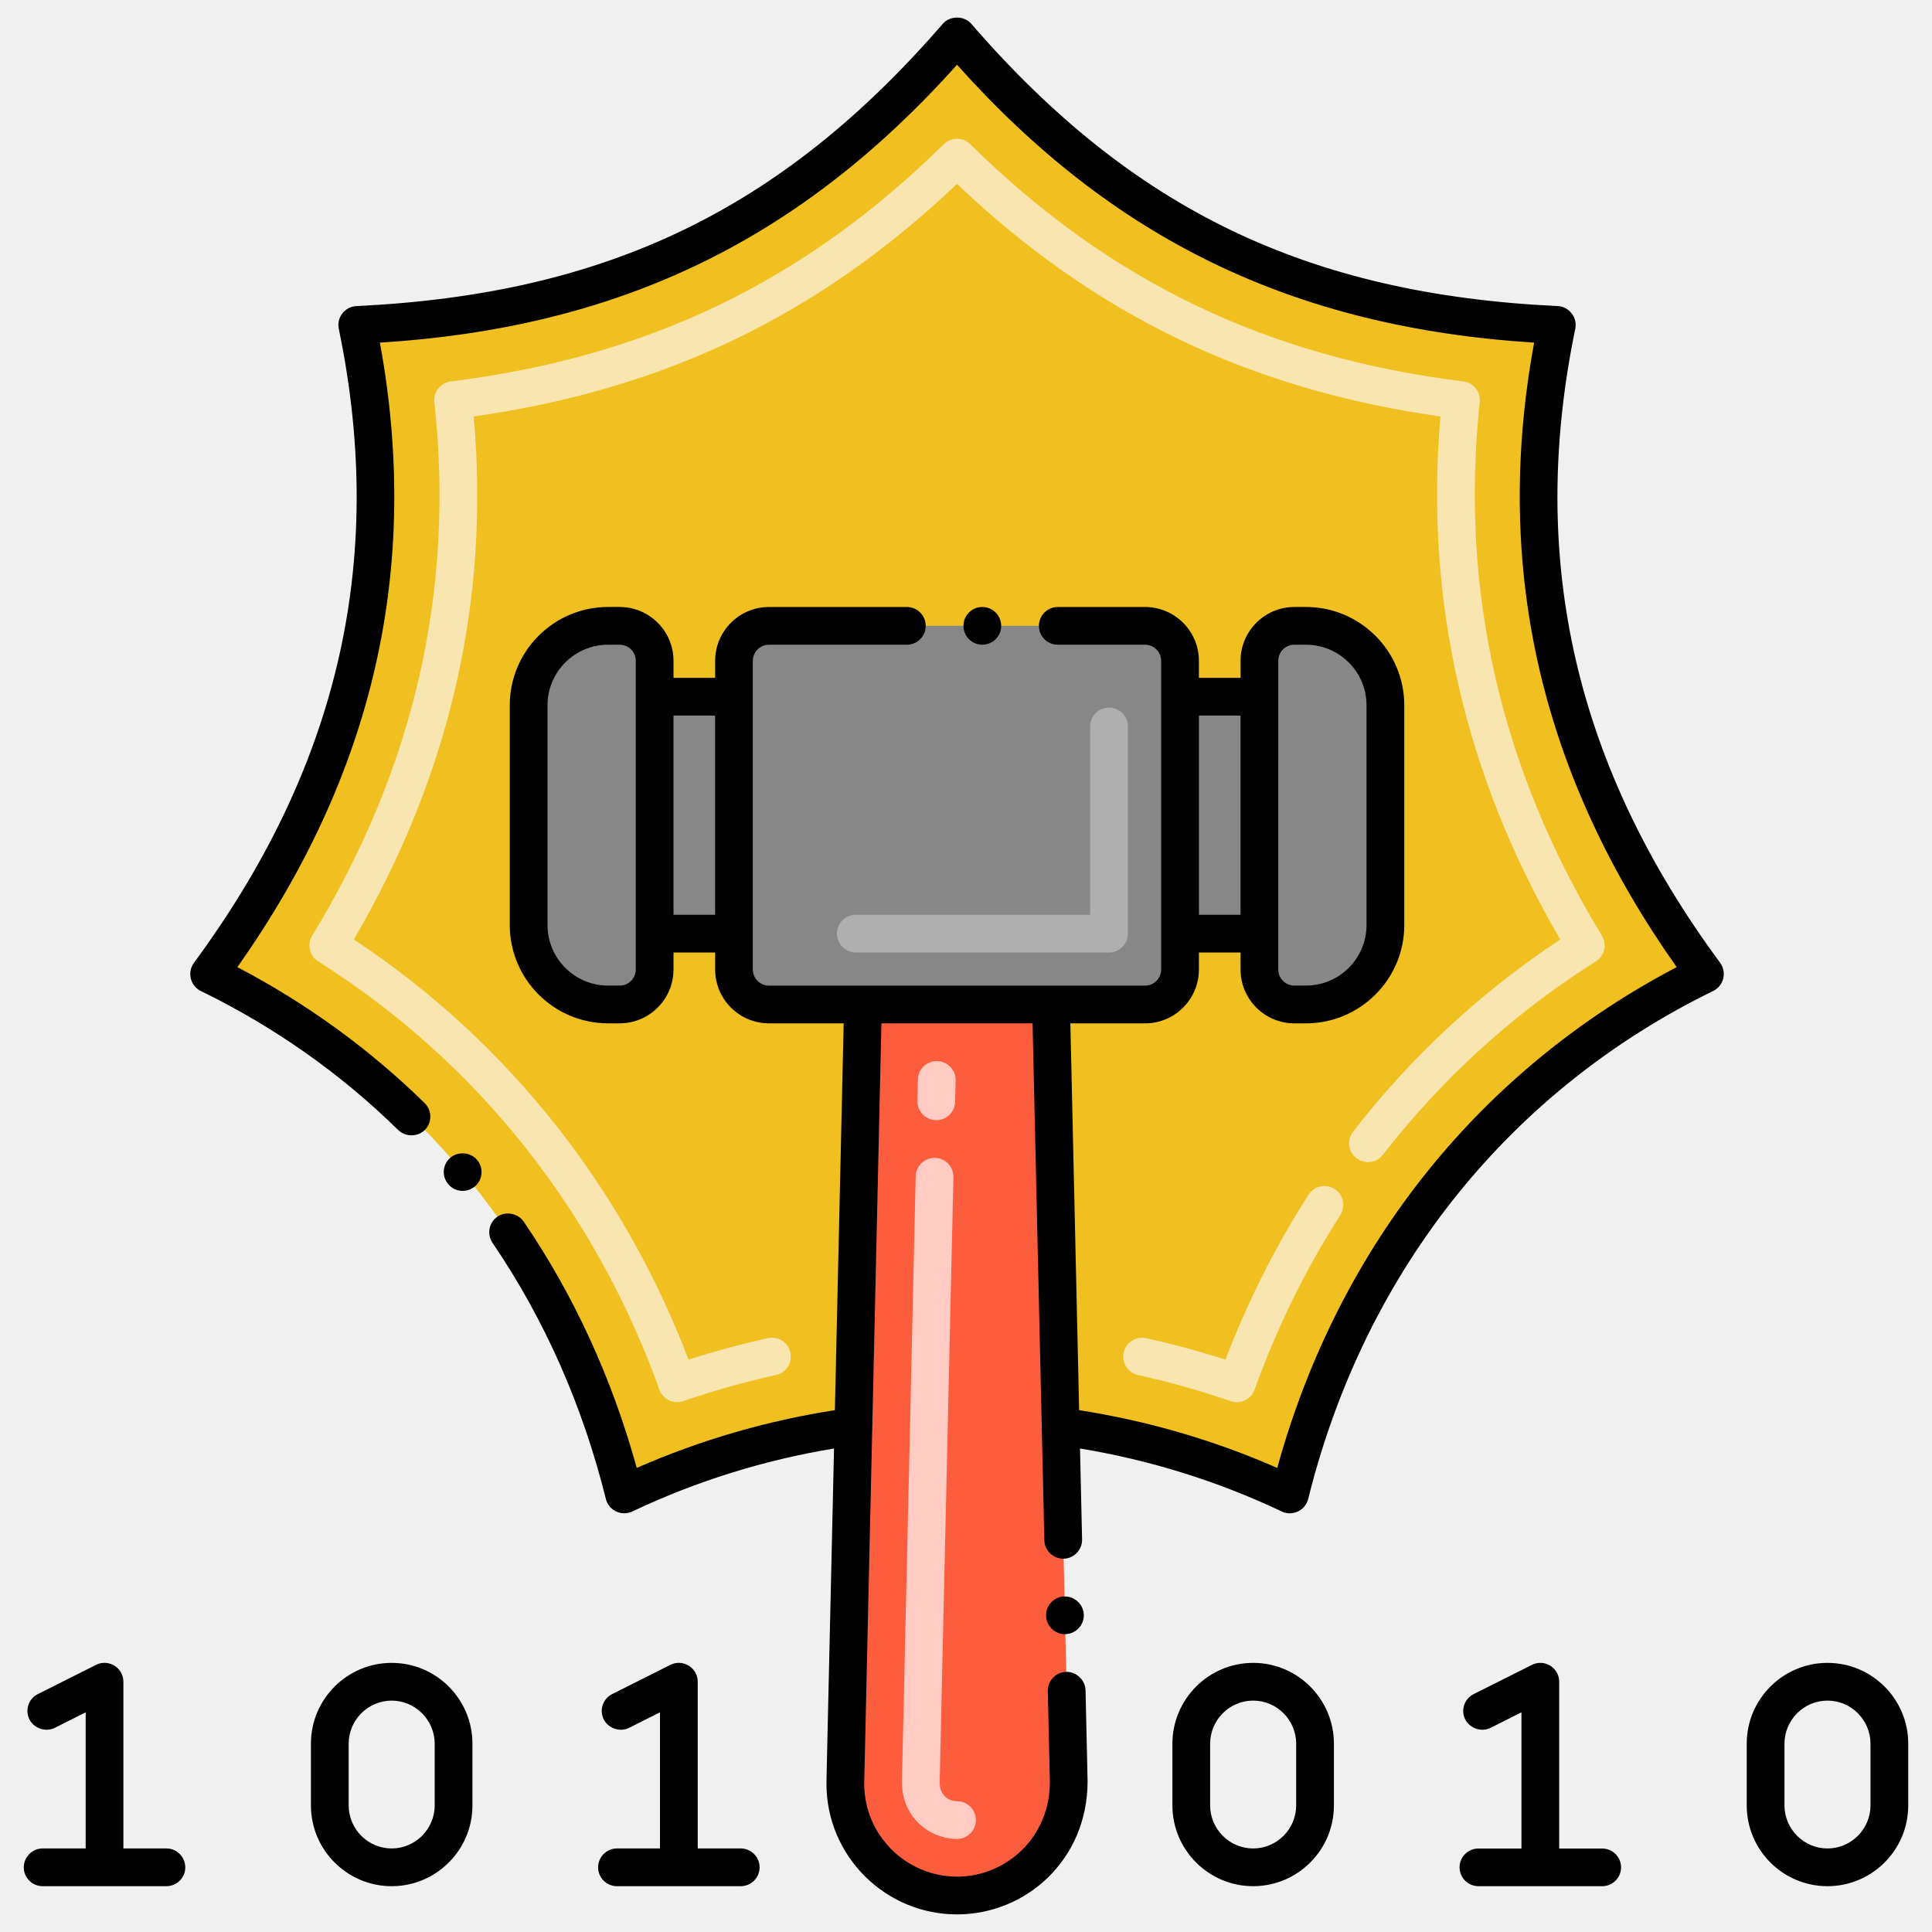
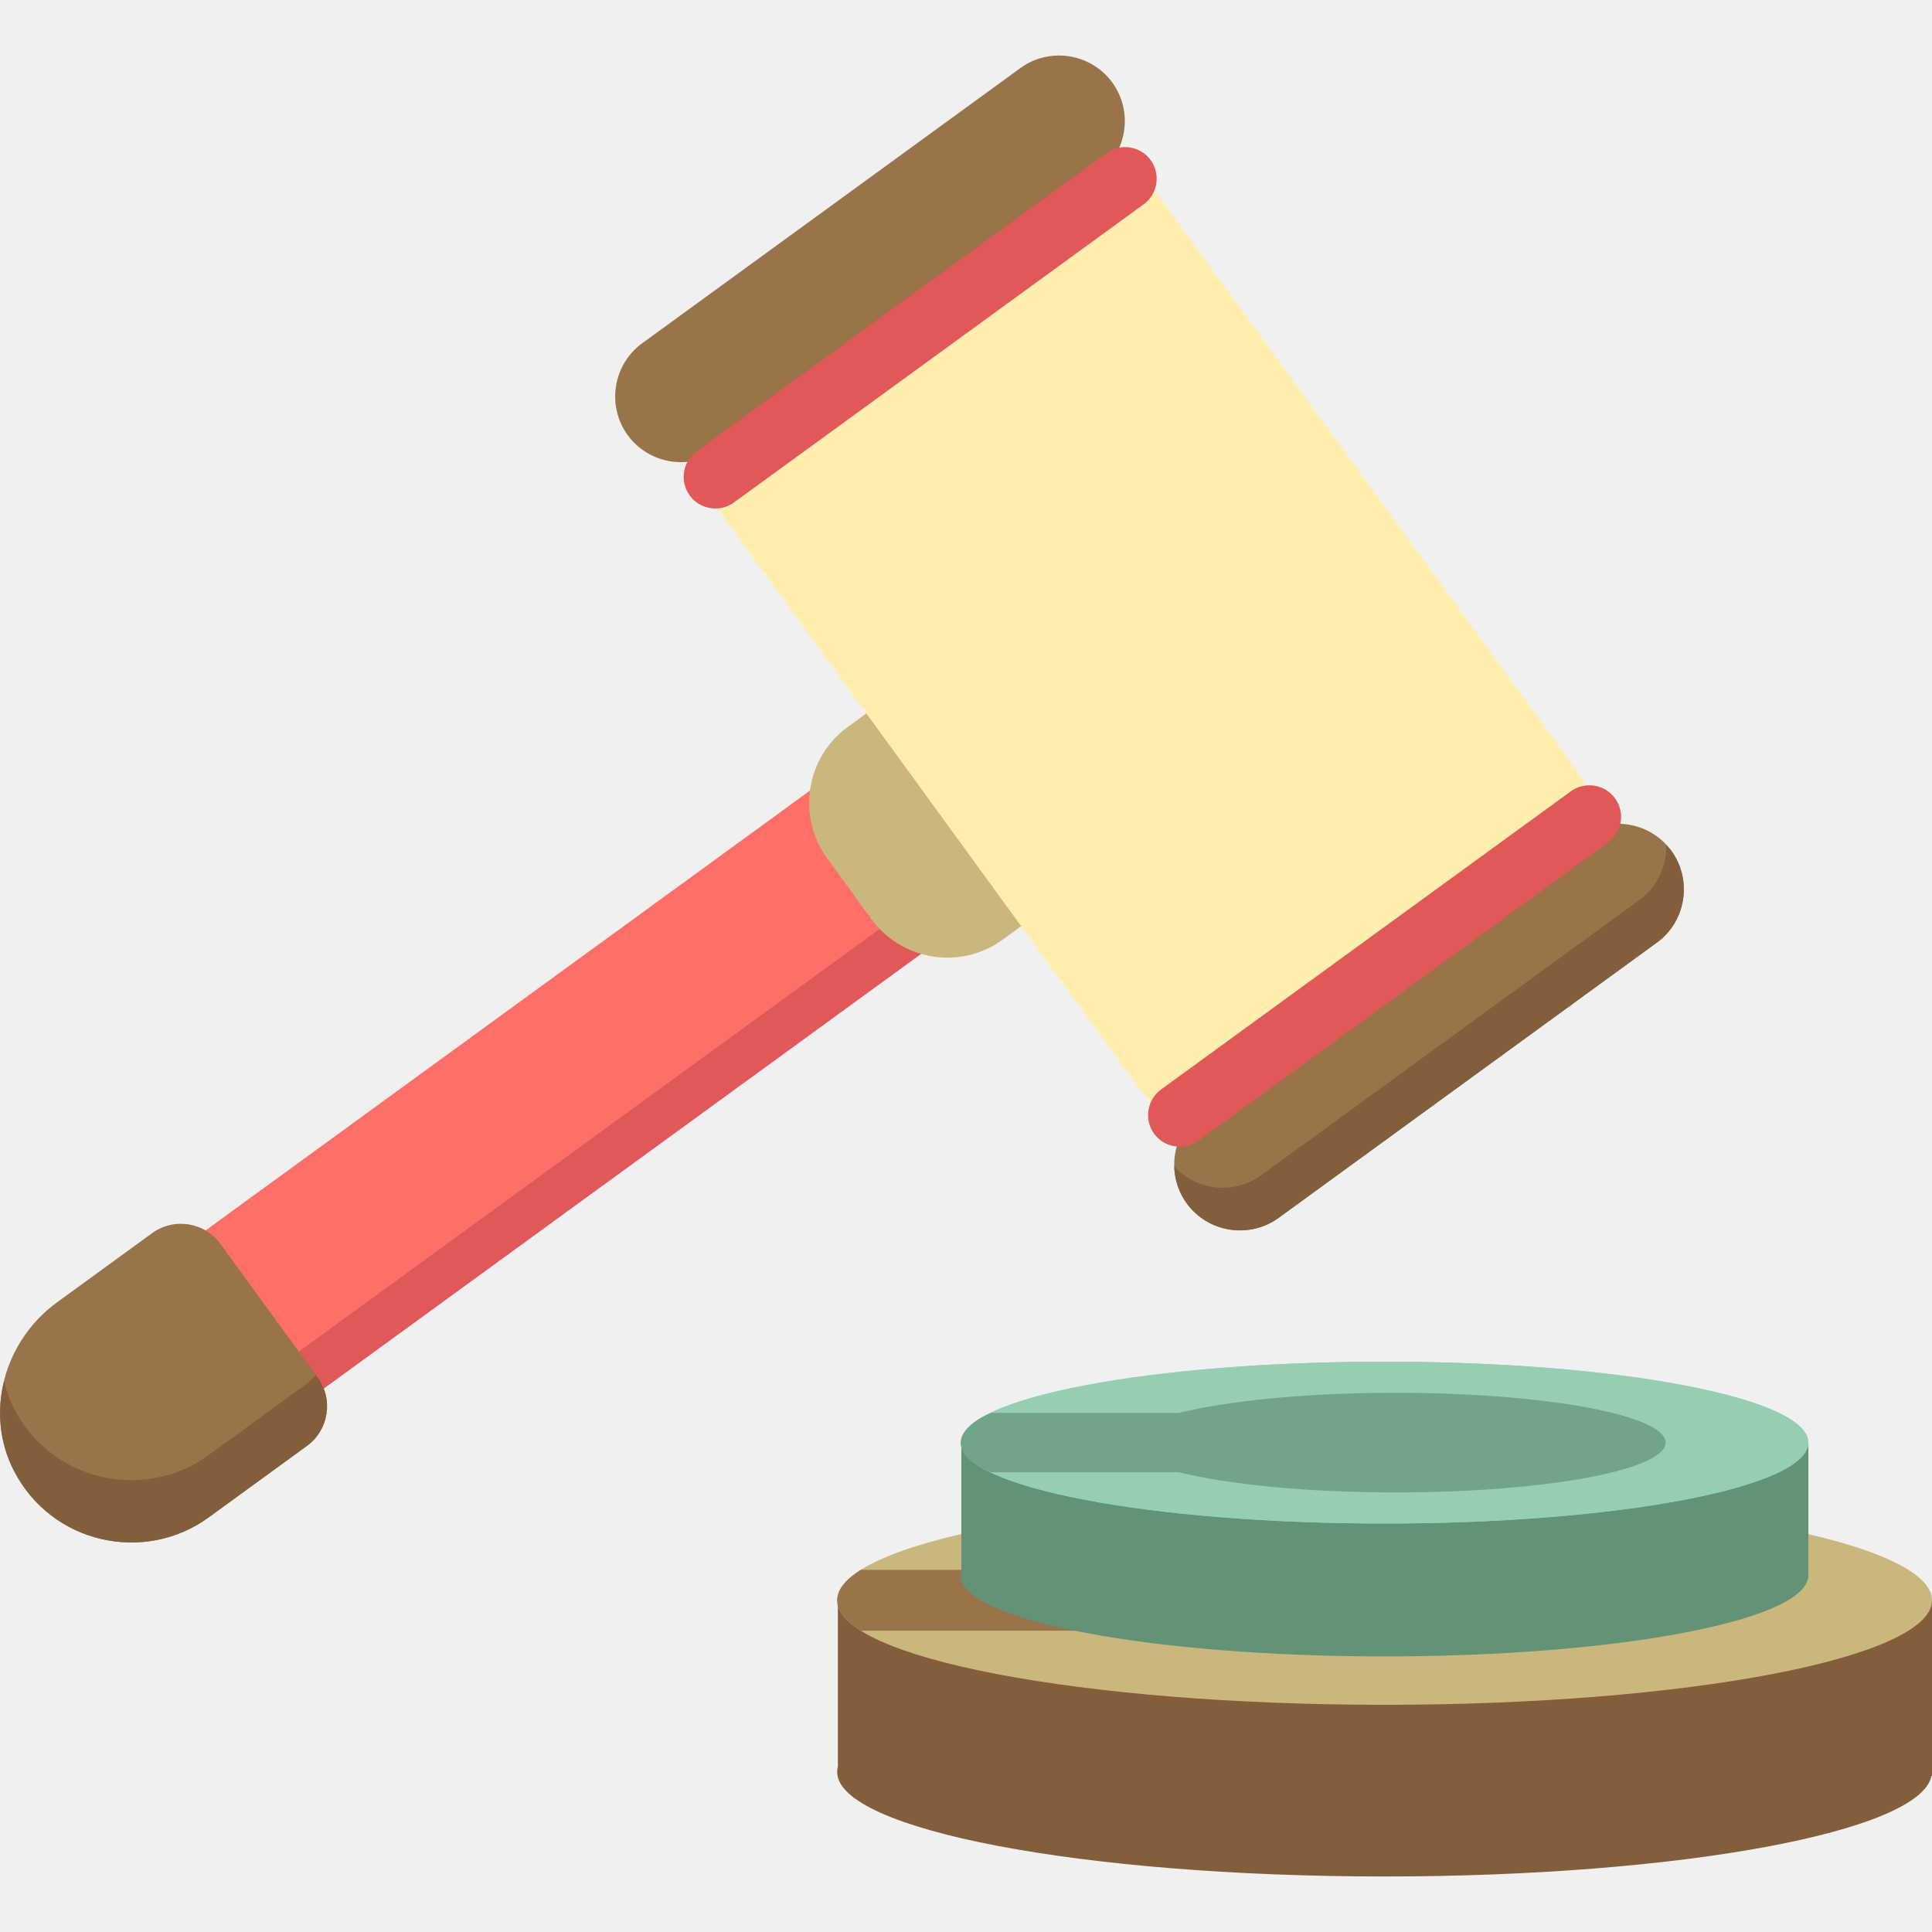
- <svg xmlns="http://www.w3.org/2000/svg" version="1.1" x="0px" y="0px" viewBox="0 0 256 256" style="enable-background:new 0 0 256 256;" xml:space="preserve">
+ <svg xmlns="http://www.w3.org/2000/svg" version="1.1" id="ecommerce_1_" x="0px" y="0px" viewBox="0 0 115 115" style="enable-background:new 0 0 115 115;" xml:space="preserve">
  <style type="text/css">
- 	.st0{fill:#878787;}
- 	.st1{fill:#F2E1D6;}
- 	.st2{fill:#FFFFFF;}
- 	.st3{fill:#F0C020;}
- 	.st4{fill:#F9E5AF;}
- 	.st5{fill:#72C1E8;}
- 	.st6{fill:#C5E5FF;}
- 	.st7{fill:#13BF6D;}
- 	.st8{fill:#76FFBA;}
- 	.st9{fill:#EFEFEF;}
- 	.st10{fill:#FC5D3D;}
- 	.st11{fill:#FFCBC2;}
- 	.st12{fill:#FFB69F;}
- 	.st13{fill:#AFAFAF;}
- 	.st14{fill:#7C7B7A;}
- 	.st15{fill:#D6C0B4;}
- 	.st16{fill:#7A7380;}
- 	.st17{fill:#F0AB20;}
- 	.st18{fill:#FBE0E2;}
- 	.st19{fill:#4C4945;}
- 	.st20{fill:#68B0D4;}
- 	.st21{fill:#B35034;}
- 	.st22{fill:#EDAF85;}
- 	.st23{fill:#139C6D;}
+ 	.st0{fill:#FFEEAD;}
+ 	.st1{fill:#C9B77D;}
+ 	.st2{fill:#99734A;}
+ 	.st3{fill:#FF6F69;}
+ 	.st4{fill:#96CEB4;}
+ 	.st5{fill:none;}
+ 	.st6{fill:#AA9865;}
+ 	.st7{fill:#71A58A;}
+ 	.st8{fill:#FFCC5C;}
+ 	.st9{fill:#825E3B;}
+ 	.st10{fill:#639376;}
+ 	.st11{fill:#E05858;}
+ 	.st12{fill:#C1821E;}
+ 	.st13{fill:#D6A041;}
+ 	.st14{fill:#B28559;}
+ 	.st15{fill:#BF4343;}
+ 	.st16{fill:#D3C089;}
+ 	.st17{fill:#7C5C3C;}
+ 	.st18{fill:#FDCC5C;}
+ 	.st19{fill:#FFFFFF;}
</style>
-   <g id="Layer_2">
- </g>
-   <g id="Layer_1">
+   <g id="online_auction_1_">
+     <g>
+       <g>
+         <path class="st9" d="M49.873,95.255v9.903c-0.027,0.104-0.042,0.209-0.042,0.315c0,3.436,14.588,6.222,32.584,6.222     c17.586,0,31.909-2.661,32.553-5.989H115V95.255H49.873z" />
+       </g>
+     </g>
+     <g>
+       <g>
+         <ellipse class="st1" cx="82.416" cy="95.255" rx="32.584" ry="6.222" />
+       </g>
+     </g>
+     <g>
+       <g>
+         <path class="st2" d="M69.081,93.444H51.238c-0.911,0.573-1.406,1.181-1.406,1.81s0.494,1.237,1.406,1.811h17.843     c0.996,0,1.81-0.815,1.81-1.811S70.077,93.444,69.081,93.444z" />
+       </g>
+     </g>
+     <g>
+       <g>
+         <path class="st10" d="M57.222,85.869v7.667c-0.021,0.081-0.032,0.162-0.032,0.243c0,2.66,11.294,4.817,25.226,4.817     c13.615,0,24.704-2.06,25.202-4.636h0.024v-8.091H57.222z" />
+       </g>
+     </g>
    <g>
      <g>
        <g>
-           <path class="st3" d="M225.91,129.059c-27.483,13.426-47.252,37.816-55,68.96c-9.71-4.6-19.96-7.61-30.37-9.01l-1.27-55.91      h-24.92l-1.27,55.91c-10.41,1.4-20.66,4.41-30.37,9.01c-7.734-31.051-27.414-55.483-55-68.96      c19.21-26.023,26.196-54.196,19.63-86c30.68-1.41,56.11-11.2,79.47-38.27c20.04,23.23,43.62,36.62,79.47,38.27      C199.9,73.919,206.14,102.269,225.91,129.059z" />
-         </g>
-         <g>
-           <path class="st4" d="M87.379,184.139c-8.406-23.41-23.953-43.333-45.213-56.744c-1.155-0.729-1.512-2.249-0.801-3.416      c13.472-22.102,18.918-45.695,16.189-70.685c-0.148-1.357,0.821-2.583,2.177-2.752c26.087-3.248,46.844-13.235,65.323-31.432      c0.973-0.958,2.535-0.958,3.508,0c18.476,18.197,39.236,28.185,65.335,31.432c1.354,0.168,2.322,1.391,2.177,2.747      c-2.676,25,2.823,48.742,16.185,70.688c0.71,1.167,0.353,2.687-0.802,3.415c-9.989,6.301-18.859,14.14-26.363,23.299      c-0.628,0.768-1.247,1.543-1.854,2.328c-0.846,1.092-2.414,1.293-3.508,0.447c-1.092-0.845-1.292-2.415-0.447-3.507      c0.636-0.821,1.282-1.633,1.94-2.437c7.329-8.946,15.903-16.686,25.515-23.037c-12.542-21.477-18.006-44.72-15.873-69.303      c-25.308-3.582-45.776-13.429-64.059-30.813c-18.284,17.384-38.748,27.229-64.042,30.812      c2.177,24.358-3.147,47.534-15.883,69.307c20.806,13.747,35.835,33.348,44.353,55.668c3.457-1.11,6.982-2.063,10.512-2.841      c1.35-0.299,2.682,0.555,2.979,1.903c0.297,1.348-0.555,2.682-1.903,2.979c-4.136,0.912-8.267,2.075-12.278,3.457      C89.257,186.102,87.842,185.431,87.379,184.139z M163.072,185.658c-4.009-1.381-8.14-2.544-12.276-3.457      c-1.349-0.297-2.2-1.631-1.903-2.98c0.298-1.348,1.632-2.202,2.979-1.903c3.53,0.778,7.055,1.731,10.51,2.84      c2.943-7.71,6.642-15.052,11.011-21.854c0.746-1.163,2.291-1.499,3.455-0.752c1.161,0.746,1.498,2.293,0.752,3.455      c-4.597,7.156-8.419,14.938-11.36,23.132C165.777,185.428,164.364,186.102,163.072,185.658z" />
-         </g>
-         <g>
-           <path class="st10" d="M140.54,189.009l-1.27-55.91h-24.92l-1.27,55.91c-0.012,0.544-1.07,46.826-1.07,47.37      c0,8.15,6.61,14.79,14.8,14.79c8.31,0,14.99-6.83,14.8-15.14L140.54,189.009z" />
-         </g>
-         <g>
-           <path class="st11" d="M126.81,243.669c-3.588,0-7.3-2.815-7.3-7.526l1.824-80.276c0.03-1.381,1.176-2.476,2.556-2.443      c1.381,0.032,2.474,1.176,2.442,2.556l-1.823,80.219c0.001,1.679,1.193,2.469,2.301,2.469c1.381,0,2.5,1.119,2.5,2.5      S128.191,243.669,126.81,243.669z M124.062,148.427c-0.02,0-0.038,0-0.058,0c-1.381-0.032-2.475-1.176-2.442-2.557l0.064-2.828      c0.031-1.38,1.158-2.463,2.556-2.442c1.381,0.032,2.475,1.176,2.442,2.557l-0.064,2.828      C126.53,147.345,125.417,148.427,124.062,148.427z" />
-         </g>
-         <g>
-           <g>
-             <path class="st0" d="M101.886,133.1h49.849c2.557,0,4.63-2.073,4.63-4.63v-4.758h10.513v4.755c0,2.557,2.073,4.63,4.63,4.63       h1.54c5.813,0,10.525-4.712,10.525-10.525V93.452c0-5.813-4.712-10.525-10.525-10.525h-1.54c-2.557,0-4.63,2.073-4.63,4.63       v4.758h-10.513v-4.758c0-2.557-2.073-4.63-4.63-4.63h-49.849c-2.557,0-4.63,2.073-4.63,4.63v4.758H86.743v-4.758       c0-2.557-2.073-4.63-4.63-4.63h-1.54c-5.813,0-10.525,4.712-10.525,10.525v29.119c0,5.813,4.712,10.525,10.525,10.525h1.54       c2.557,0,4.63-2.073,4.63-4.63v-4.755h10.513v4.758C97.256,131.027,99.329,133.1,101.886,133.1z" />
-           </g>
-           <g>
-             <path class="st13" d="M146.95,126.212h-33.547c-1.381,0-2.5-1.119-2.5-2.5s1.119-2.5,2.5-2.5h31.047V96.259       c0-1.381,1.119-2.5,2.5-2.5s2.5,1.119,2.5,2.5v27.453C149.45,125.093,148.331,126.212,146.95,126.212z" />
-           </g>
+           <path class="st3" d="M57.397,47.64L57.397,47.64c-1.901-2.612-5.592-3.194-8.204-1.293l-38.341,27.9      c-2.612,1.9-3.194,5.592-1.293,8.204c1.901,2.612,5.592,3.194,8.204,1.293l38.341-27.9      C58.715,53.944,59.297,50.252,57.397,47.64z" />
        </g>
      </g>
-       <circle cx="130.161" cy="82.929" r="2.5" />
-       <path d="M41.201,231.04v8.2c0,5.89,4.8,10.69,10.699,10.69c5.9,0,10.7-4.8,10.7-10.69v-8.2c0-5.9-4.8-10.7-10.7-10.7    C46,220.339,41.201,225.139,41.201,231.04z M57.6,231.04v8.2c-0.01,3.13-2.569,5.69-5.7,5.69c-3.14,0-5.689-2.56-5.699-5.69v-8.2    c0.01-3.14,2.56-5.69,5.699-5.7C55.031,225.35,57.59,227.899,57.6,231.04z" />
-       <path d="M100.65,247.429c0-1.37-1.119-2.5-2.5-2.5h-5.699v-22.09c0-1.874-1.985-3.058-3.62-2.24l-7.721,3.88    c-1.264,0.643-1.717,2.154-1.109,3.35c0.6,1.2,2.149,1.72,3.359,1.12l4.091-2.06v18.04h-5.7c-1.38,0-2.5,1.13-2.5,2.5    c0,1.38,1.12,2.5,2.5,2.5H98.15C99.531,249.929,100.65,248.81,100.65,247.429z" />
-       <path d="M5.65,244.929c-1.38,0-2.5,1.13-2.5,2.51c0,1.37,1.12,2.49,2.5,2.49h16.4c1.38,0,2.5-1.12,2.5-2.49    c0-1.38-1.12-2.51-2.5-2.51h-5.7v-22.09c0-1.859-1.968-3.066-3.62-2.24l-7.72,3.88c-1.229,0.62-1.729,2.12-1.11,3.35    c0.601,1.2,2.15,1.72,3.36,1.12l4.09-2.06v18.04H5.65z" />
-       <path d="M212.3,249.929c1.38,0,2.5-1.12,2.5-2.5c0-1.37-1.12-2.49-2.5-2.49h-5.7v-22.1c0-1.891-1.997-3.062-3.62-2.23l-7.72,3.87    c-1.229,0.62-1.729,2.12-1.11,3.35c0.601,1.2,2.15,1.72,3.36,1.12l4.09-2.06v18.05h-5.7c-1.38,0-2.5,1.12-2.5,2.49    c0,1.38,1.12,2.5,2.5,2.5H212.3z" />
-       <path d="M166.05,249.929c5.9,0,10.7-4.8,10.7-10.69v-8.2c0-5.9-4.8-10.7-10.7-10.7s-10.69,4.8-10.7,10.7v8.2    C155.36,245.129,160.15,249.929,166.05,249.929z M160.35,231.04c0.01-3.14,2.561-5.7,5.7-5.7s5.69,2.56,5.7,5.7v8.2    c-0.01,3.13-2.561,5.69-5.7,5.69s-5.69-2.56-5.7-5.69V231.04z" />
-       <path d="M231.451,231.04v8.2c0,5.89,4.8,10.69,10.699,10.69c5.9,0,10.7-4.8,10.7-10.69v-8.2c0-5.9-4.8-10.7-10.7-10.7    C236.25,220.339,231.451,225.139,231.451,231.04z M236.451,231.04c0.01-3.14,2.569-5.7,5.699-5.7c3.141,0,5.69,2.56,5.7,5.7v8.2    c-0.01,3.13-2.56,5.69-5.7,5.69c-3.13,0-5.689-2.56-5.699-5.69V231.04z" />
-       <path d="M62.911,157.219c1.06-0.89,1.199-2.47,0.31-3.52c-0.85-1.02-2.5-1.17-3.52-0.32c-1.076,0.906-1.198,2.466-0.311,3.52    C60.251,157.944,61.82,158.116,62.911,157.219z" />
-       <path d="M26.61,131.31c9.74,4.75,18.54,10.95,26.16,18.43c0.96,0.94,2.601,0.92,3.54-0.03c0.96-0.99,0.95-2.57-0.04-3.54    c-7.3-7.16-15.649-13.22-24.819-18.02c18.077-25.572,24.35-52.942,18.89-82.75c30.806-1.927,55.055-12.899,76.47-36.82    c20.625,23.083,44.49,34.788,76.471,36.82c-5.597,30.442,1.259,57.807,18.89,82.75c-25.52,13.367-44.655,36.377-52.93,66.36    c-8.403-3.691-17.221-6.248-26.249-7.655l-1.164-51.254h9.902c3.931,0,7.13-3.2,7.13-7.13v-2.257h5.518v2.255    c0,3.932,3.198,7.13,7.13,7.13h1.541c7.182,0,13.024-5.843,13.024-13.025V93.453c0-7.182-5.843-13.025-13.024-13.025h-1.541    c-3.931,0-7.129,3.198-7.129,7.13v2.259h-5.519V87.56c0-3.93-3.199-7.13-7.13-7.13h-11.569c-1.38,0-2.5,1.12-2.5,2.5    c0,1.38,1.12,2.5,2.5,2.5h11.569c1.17,0,2.13,0.96,2.13,2.13v40.91c0,1.17-0.96,2.13-2.13,2.13c-23.958,0-25.882,0-49.84,0    c-1.18,0-2.13-0.96-2.14-2.13c0-0.837,0-40.905,0-40.91c0.01-1.17,0.96-2.13,2.14-2.13h18.271c1.38,0,2.5-1.12,2.5-2.5    c0-1.38-1.12-2.5-2.5-2.5H101.89c-3.93,0-7.13,3.2-7.13,7.13v2.256h-5.518v-2.259c0-3.932-3.198-7.13-7.13-7.13h-1.54    c-7.183,0-13.025,5.843-13.025,13.025v29.119c0,7.182,5.843,13.025,13.025,13.025h1.54c3.932,0,7.13-3.198,7.13-7.13v-2.255h5.518    v2.257c0,3.93,3.2,7.13,7.13,7.13h9.902l-1.165,51.253c-9.024,1.407-17.852,3.965-26.256,7.656    c-3.271-11.86-8.311-22.85-14.98-32.64c-0.75-1.1-2.37-1.41-3.47-0.66c-1.136,0.785-1.436,2.306-0.66,3.48    c6.88,10.1,11.93,21.52,15.021,33.93c0.375,1.523,2.058,2.338,3.5,1.66c8.511-4.029,17.492-6.823,26.73-8.343    c-1.065,46.838-1.001,43.807-1.001,44.443c0,9.53,7.76,17.29,17.3,17.29c9.098,0,17.3-7.181,17.3-17.66l-0.27-12.03    c-0.04-1.37-1.2-2.46-2.56-2.45c-1.381,0.04-2.471,1.18-2.44,2.56c0.002,0.077,0.27,11.973,0.27,12.05    c0,7.319-5.773,12.52-12.3,12.53c-6.77-0.01-12.29-5.53-12.3-12.29l2.28-100.78h20.029l1.561,68.49    c0.029,1.281,1.06,2.45,2.56,2.45c1.37-0.03,2.471-1.18,2.44-2.56c0,0,0-0.01,0-0.02l-0.273-12.023    c9.239,1.519,18.22,4.314,26.733,8.343c1.34,0.65,3.078-0.042,3.5-1.66c7.659-30.777,27.154-54.367,53.67-67.31    c1.415-0.697,1.825-2.491,0.91-3.74c-19.002-25.756-25.563-53.151-19.19-84c0.317-1.517-0.839-2.949-2.33-3.01    c-33.13-1.57-56.359-12.76-77.699-37.4c-0.95-1.11-2.841-1.1-3.78,0c-21.33,24.63-44.561,35.82-77.69,37.4    c-1.479,0.06-2.663,1.452-2.34,3.01c6.547,31.56-0.681,58.912-19.189,84C24.78,128.824,25.203,130.616,26.61,131.31z     M171.507,85.427h1.541c4.425,0,8.024,3.6,8.024,8.025v29.119c0,4.425-3.6,8.025-8.024,8.025h-1.541    c-1.175,0-2.13-0.956-2.13-2.13c0-0.848,0.001-40.883,0.001-40.91C169.378,86.383,170.333,85.427,171.507,85.427z M158.865,94.816    h5.513l0,26.396h-5.513V94.816z M82.113,130.597h-1.54c-4.425,0-8.025-3.6-8.025-8.025V93.453c0-4.425,3.601-8.025,8.025-8.025    h1.54c1.175,0,2.13,0.956,2.13,2.13c0,1.055,0,38.118,0,40.91C84.243,129.641,83.288,130.597,82.113,130.597z M94.756,121.212    h-5.514V94.816h5.514V121.212z" />
-       <path d="M141.05,211.54c-1.412,0.021-2.479,1.213-2.44,2.55c0.03,1.35,1.15,2.45,2.5,2.45c0.021,0,0.04,0,0.061-0.01    c1.37-0.03,2.47-1.17,2.439-2.55C143.581,212.609,142.42,211.52,141.05,211.54z" />
+       <g>
+         <g>
+           <path class="st11" d="M58.259,49.447c-0.349,1.212-1.063,2.326-2.155,3.122l-38.341,27.9c-2.612,1.901-6.304,1.319-8.204-1.293      C9.15,78.615,8.879,78,8.696,77.368c-0.485,1.685-0.243,3.563,0.862,5.083c1.901,2.612,5.592,3.194,8.204,1.294l38.341-27.9      C58.155,54.352,58.931,51.759,58.259,49.447z" />
+         </g>
+       </g>
+       <g>
+         <g>
+           <path class="st2" d="M18.91,81.994l-5.785-7.949c-0.947-1.302-2.77-1.589-4.072-0.642l-5.659,4.118      c-3.148,2.291-4.346,6.556-2.567,10.019c2.242,4.365,7.779,5.557,11.59,2.784l5.851-4.257      C19.569,85.119,19.857,83.296,18.91,81.994z" />
+         </g>
+       </g>
+       <g>
+         <g>
+           <path class="st9" d="M18.91,81.994l-0.11-0.151c-0.154,0.189-0.325,0.366-0.532,0.516l-5.851,4.257      c-3.812,2.773-9.348,1.582-11.59-2.784c-0.269-0.524-0.449-1.069-0.585-1.621c-0.433,1.752-0.285,3.635,0.585,5.329      c2.242,4.365,7.778,5.557,11.59,2.783l5.851-4.257C19.569,85.119,19.857,83.296,18.91,81.994z" />
+         </g>
+       </g>
+       <g>
+         <g>
+           <path class="st1" d="M66.177,44.299l-2.644-3.634c-1.807-2.483-5.317-3.036-7.8-1.229l-5.277,3.84      c-2.483,1.807-3.036,5.317-1.229,7.8l2.644,3.634c1.807,2.483,5.317,3.036,7.8,1.229l5.277-3.84      C67.43,50.292,67.984,46.782,66.177,44.299z" />
+         </g>
+       </g>
+       <g>
+         <g>
+           <path class="st0" d="M93.724,45.685l-24.828-34.12c-3.379-4.643-9.942-5.678-14.585-2.299l-9.146,6.655      c-4.643,3.379-5.678,9.942-2.299,14.585l24.828,34.12c3.379,4.643,9.942,5.678,14.585,2.299l9.146-6.655      C96.069,56.892,97.103,50.328,93.724,45.685z" />
+         </g>
+       </g>
+       <g>
+         <g>
+           <path class="st2" d="M99.483,50.641c-1.267-1.741-3.728-2.129-5.469-0.862L71.501,66.16c-1.741,1.267-2.129,3.728-0.862,5.47      c1.267,1.741,3.728,2.129,5.469,0.862l22.512-16.382C100.362,54.844,100.75,52.382,99.483,50.641z" />
+         </g>
+       </g>
+       <g>
+         <g>
+           <path class="st9" d="M99.483,50.641c-0.091-0.125-0.2-0.227-0.303-0.338c0.032,1.247-0.524,2.491-1.603,3.276L75.064,69.96      c-1.616,1.176-3.84,0.91-5.166-0.524c0.02,0.765,0.259,1.531,0.741,2.194c1.267,1.741,3.728,2.129,5.469,0.862l22.512-16.382      C100.362,54.844,100.75,52.382,99.483,50.641z" />
+         </g>
+       </g>
+       <g>
+         <g>
+           <path class="st2" d="M66.208,4.913c-1.267-1.741-3.728-2.129-5.469-0.862L38.226,20.432c-1.741,1.267-2.129,3.728-0.862,5.47      c1.267,1.741,3.728,2.129,5.469,0.862l22.512-16.382C67.087,9.115,67.475,6.654,66.208,4.913z" />
+         </g>
+       </g>
+       <g>
+         <g>
+           <path class="st11" d="M96.134,47.518c-0.61-0.838-1.795-1.025-2.633-0.415L69.112,64.85c-0.838,0.61-1.025,1.795-0.415,2.633      c0.61,0.838,1.795,1.025,2.633,0.415l24.388-17.747C96.558,49.542,96.744,48.357,96.134,47.518z" />
+         </g>
+       </g>
+       <g>
+         <g>
+           <path class="st11" d="M68.49,9.529c-0.61-0.838-1.795-1.025-2.633-0.415L41.469,26.86c-0.838,0.61-1.025,1.795-0.415,2.633h0      c0.61,0.838,1.795,1.025,2.633,0.415l24.388-17.747C68.914,11.552,69.1,10.367,68.49,9.529z" />
+         </g>
+       </g>
+     </g>
+     <g>
+       <g>
+         <ellipse class="st4" cx="82.416" cy="85.869" rx="25.226" ry="4.817" />
+       </g>
+     </g>
+     <g>
+       <g>
+         <ellipse class="st4" cx="82.416" cy="85.869" rx="25.226" ry="4.817" />
+       </g>
+     </g>
+     <g>
+       <g>
+         <path class="st7" d="M83.066,82.904c-5.29,0-9.968,0.473-12.899,1.2H59.001c-1.076,0.43-1.812,1.14-1.812,1.765     s0.559,1.242,1.784,1.765h11.194c2.93,0.727,7.609,1.2,12.899,1.2c8.88,0,16.079-1.327,16.079-2.965     C99.146,84.231,91.947,82.904,83.066,82.904z" />
+       </g>
    </g>
  </g>
</svg>
